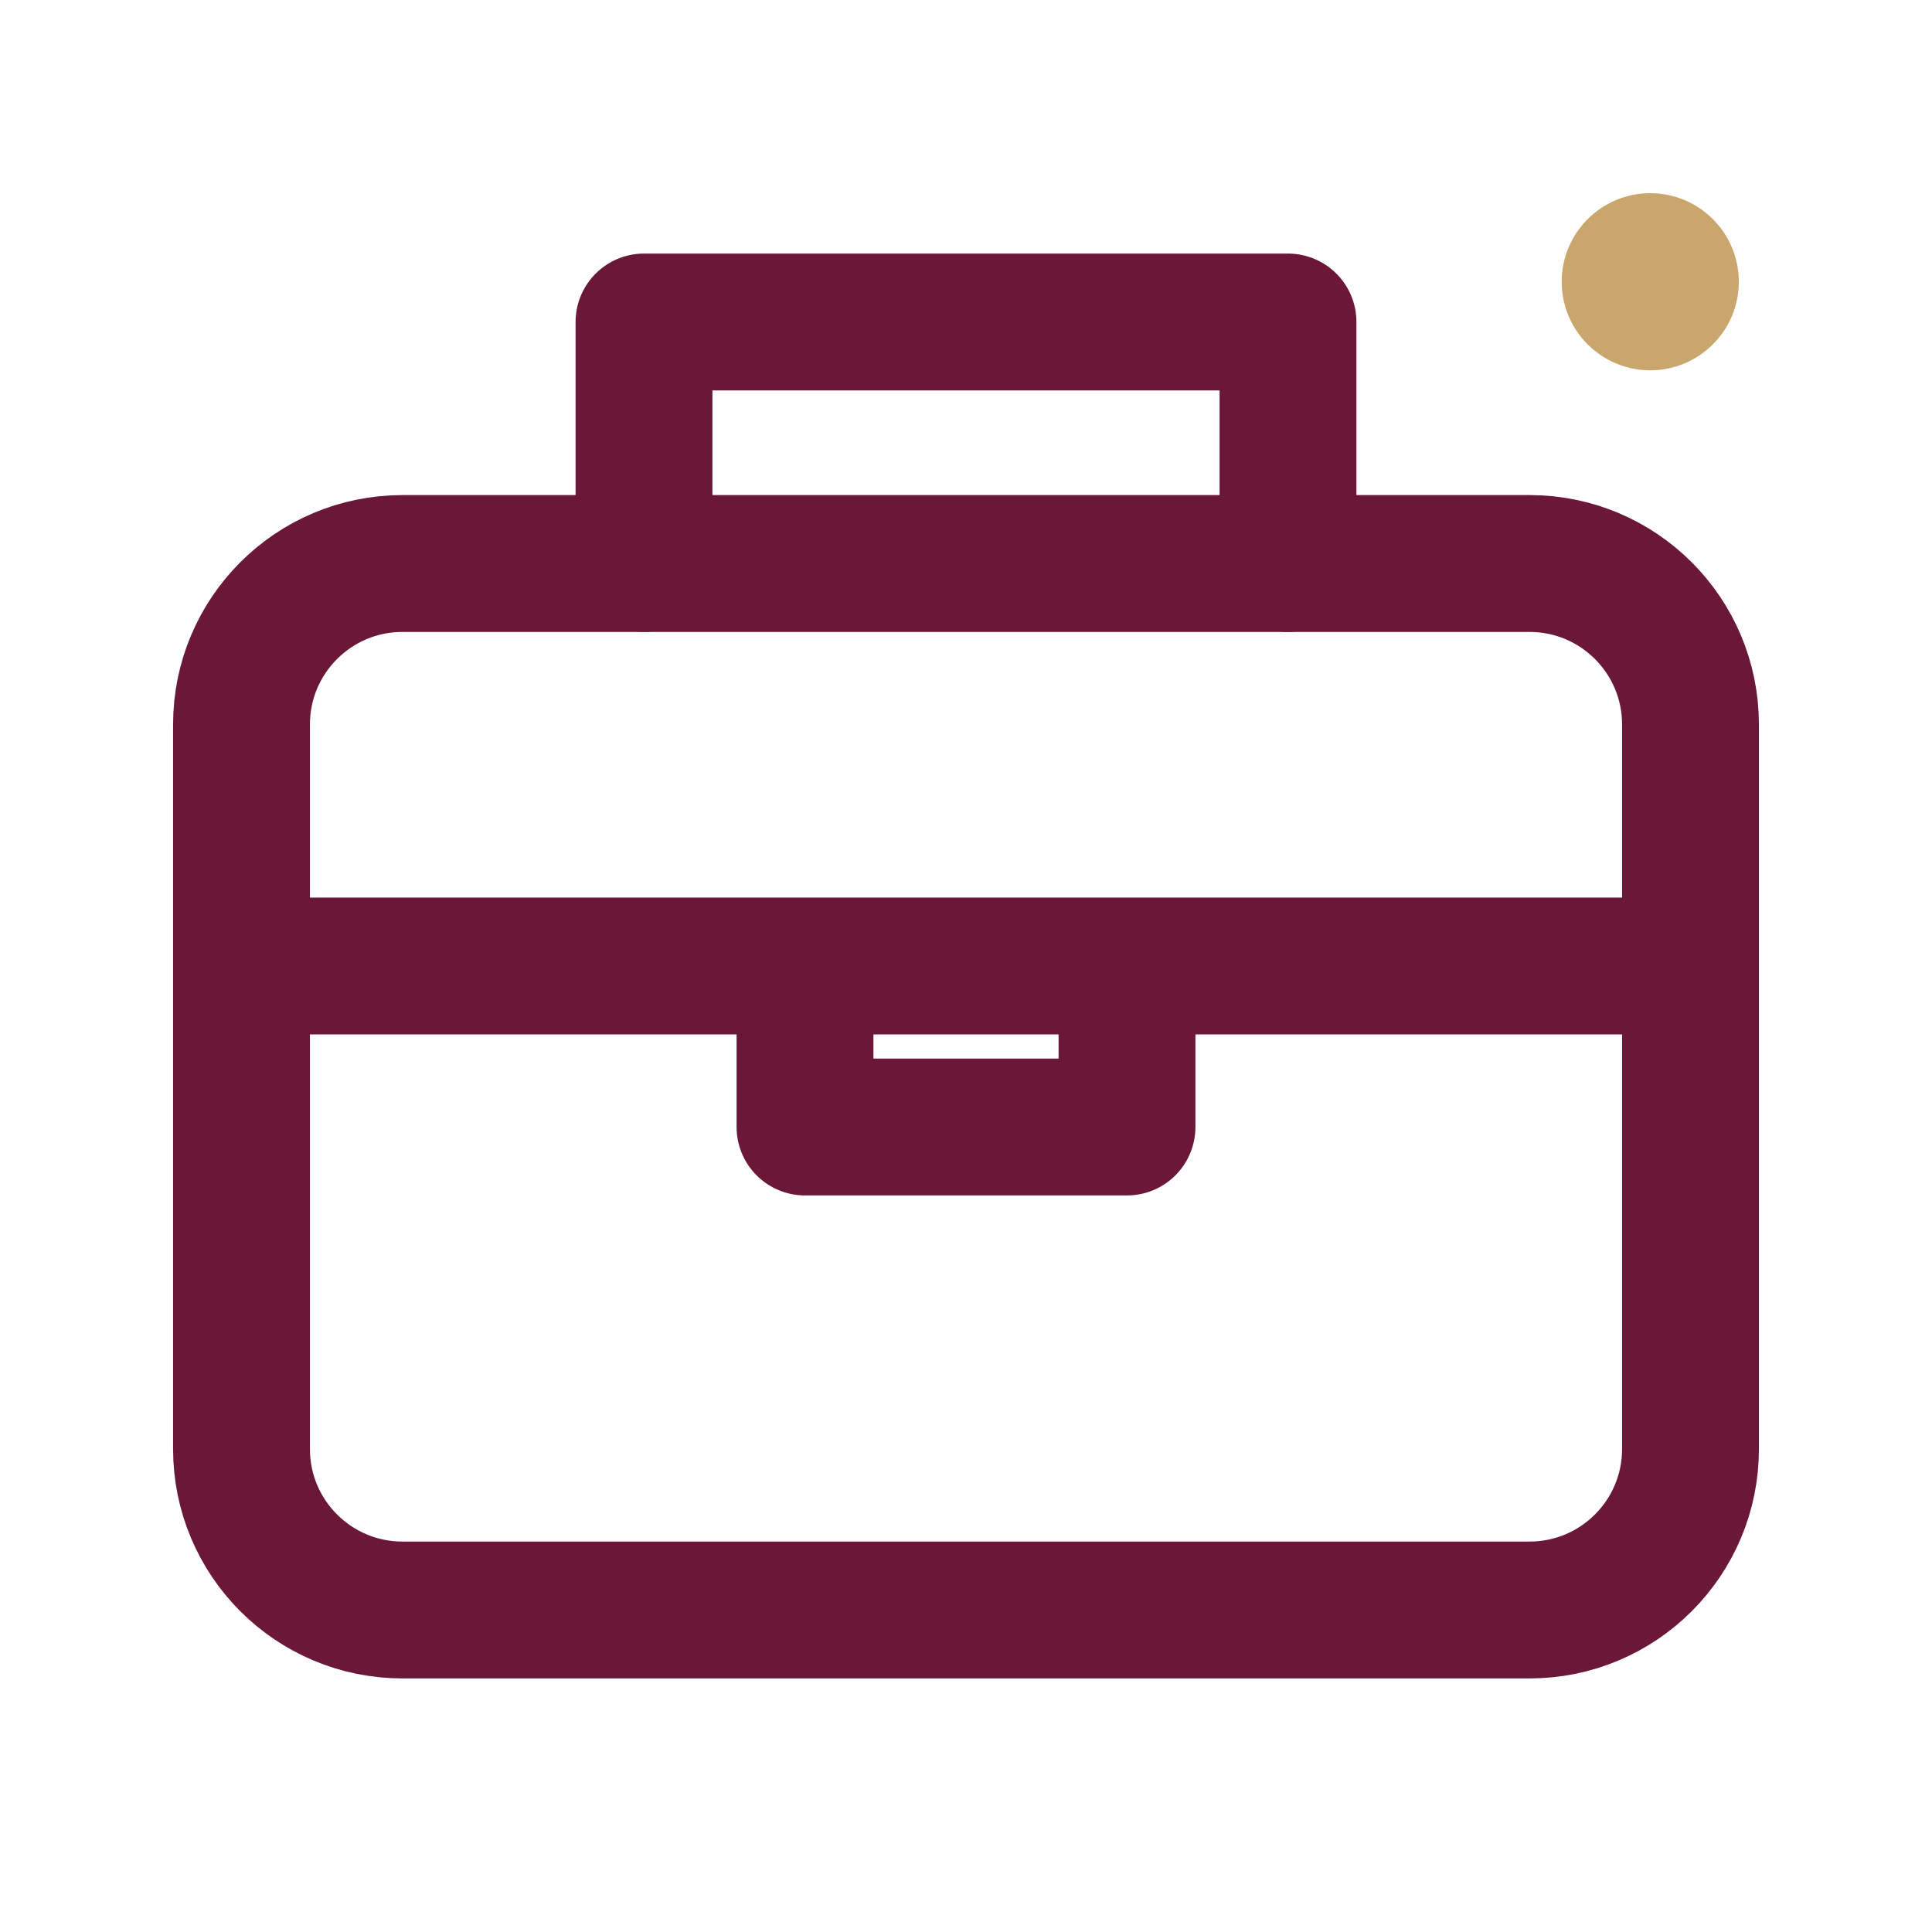
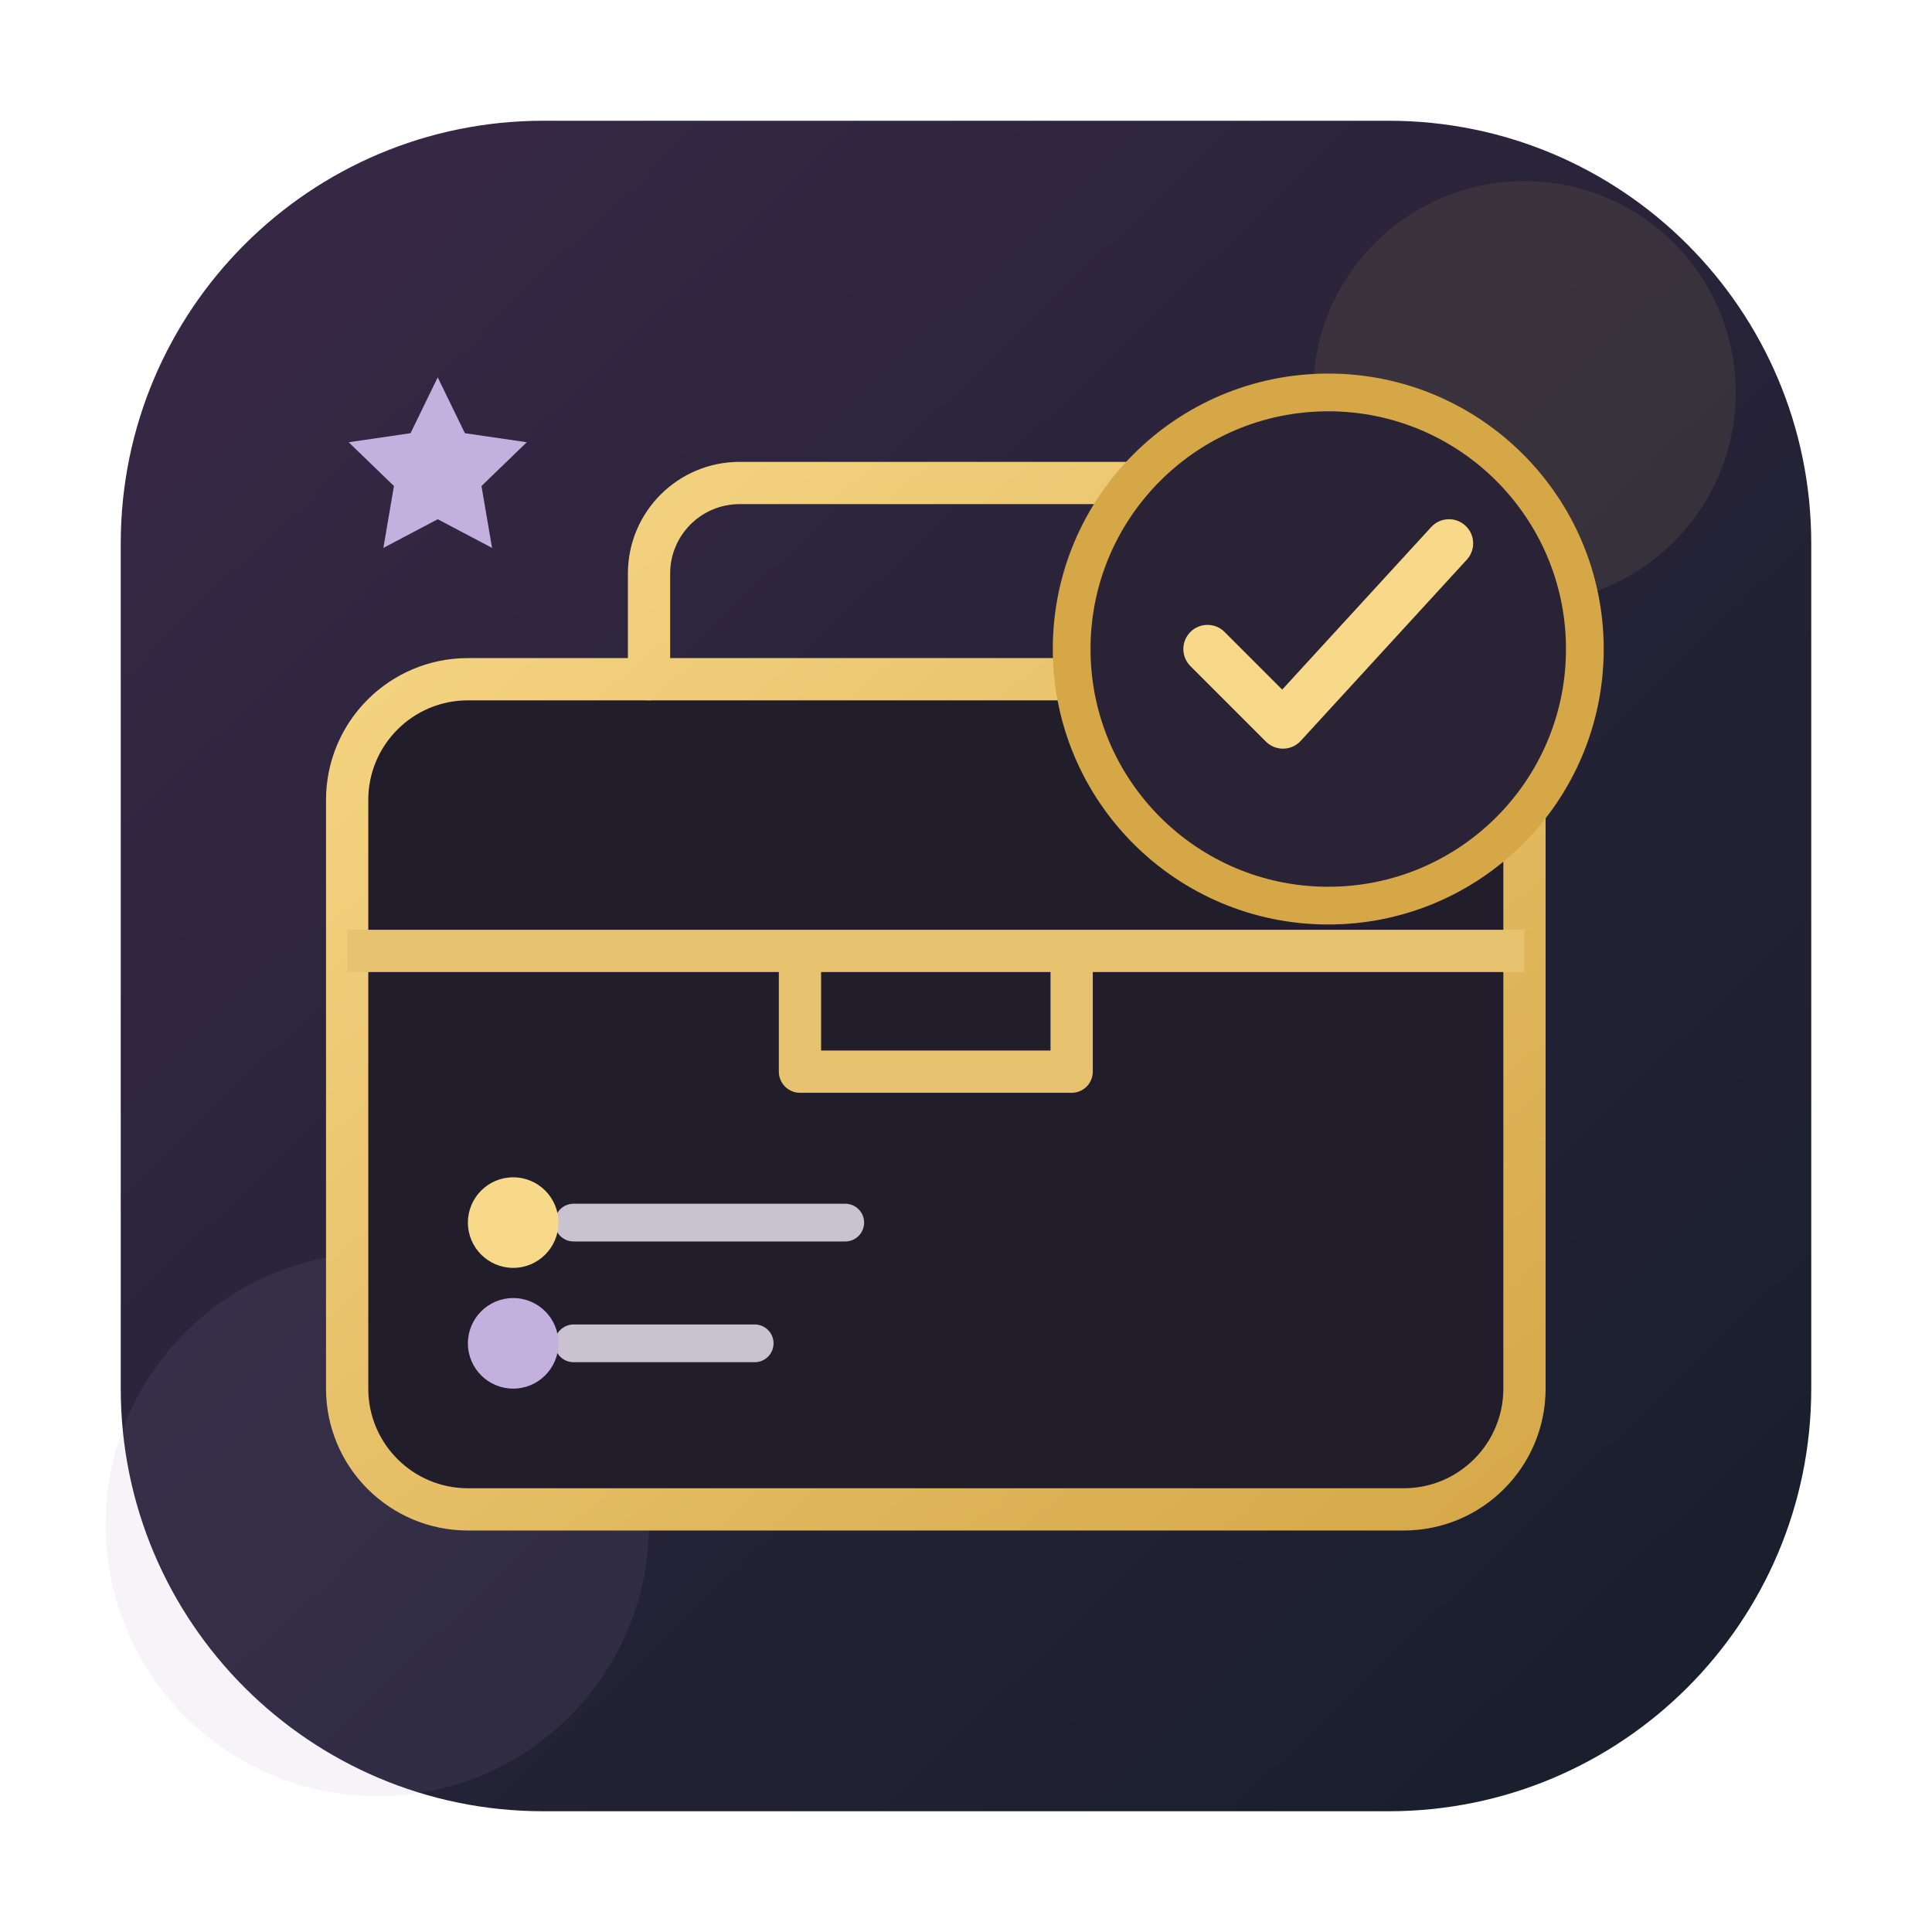
- <svg xmlns="http://www.w3.org/2000/svg" width="24" height="24" viewBox="0 0 24 24" fill="none" role="img" aria-labelledby="title desc">
-   <g stroke="#6B1838" stroke-width="1.7" stroke-linecap="round" stroke-linejoin="round">
-     <rect x="3" y="7" width="18" height="13" rx="2" />
-     <path d="M8 7V4h8v3M3 12h18M10 12v2h4v-2" />
-   </g>
-   <circle cx="20.5" cy="3.5" r="1.1" fill="#C9A66B" />
+ <svg xmlns="http://www.w3.org/2000/svg" viewBox="0 0 128 128" width="128" height="128" fill="none" role="img" aria-labelledby="experience-title experience-desc">
+   <defs>
+     <linearGradient id="experience-bg" x1="12" y1="10" x2="116" y2="118" gradientUnits="userSpaceOnUse">
+       <stop stop-color="#382846" />
+       <stop offset="1" stop-color="#171E2B" />
+     </linearGradient>
+     <linearGradient id="experience-gold" x1="29" y1="23" x2="98" y2="105" gradientUnits="userSpaceOnUse">
+       <stop stop-color="#F8D989" />
+       <stop offset="1" stop-color="#D5A747" />
+     </linearGradient>
+   </defs>
+   <rect x="8" y="8" width="112" height="112" rx="28" fill="url(#experience-bg)" />
+   <circle cx="101" cy="26" r="14" fill="#D9B45D" opacity=".10" />
+   <circle cx="25" cy="101" r="18" fill="#A78BC5" opacity=".10" />
+   <rect x="23" y="45" width="78" height="55" rx="8" fill="#211D2B" stroke="url(#experience-gold)" stroke-width="2.8" />
+   <path d="M43 45v-7a6 6 0 0 1 6-6h26a6 6 0 0 1 6 6v7" stroke="url(#experience-gold)" stroke-width="2.8" stroke-linecap="round" />
+   <path d="M23 63h78M53 63v8h18v-8" stroke="#E8C36F" stroke-width="2.8" stroke-linejoin="round" />
+   <path d="M38 81h18M38 89h12" stroke="#C9C2D1" stroke-width="2.5" stroke-linecap="round" />
+   <circle cx="34" cy="81" r="3" fill="#F8D989" />
+   <circle cx="34" cy="89" r="3" fill="#C4B0DE" />
+   <circle cx="88" cy="43" r="17" fill="#292335" stroke="#D5A747" stroke-width="2.5" />
+   <path d="m80 43 5 5 11-12" stroke="#F8D989" stroke-width="3.2" stroke-linecap="round" stroke-linejoin="round" />
+   <path d="m29 25 1.8 3.7 4.1.6-3 2.9.7 4.1-3.6-1.9-3.6 1.9.7-4.1-3-2.9 4.1-.6 1.8-3.7Z" fill="#C4B0DE" />
</svg>
